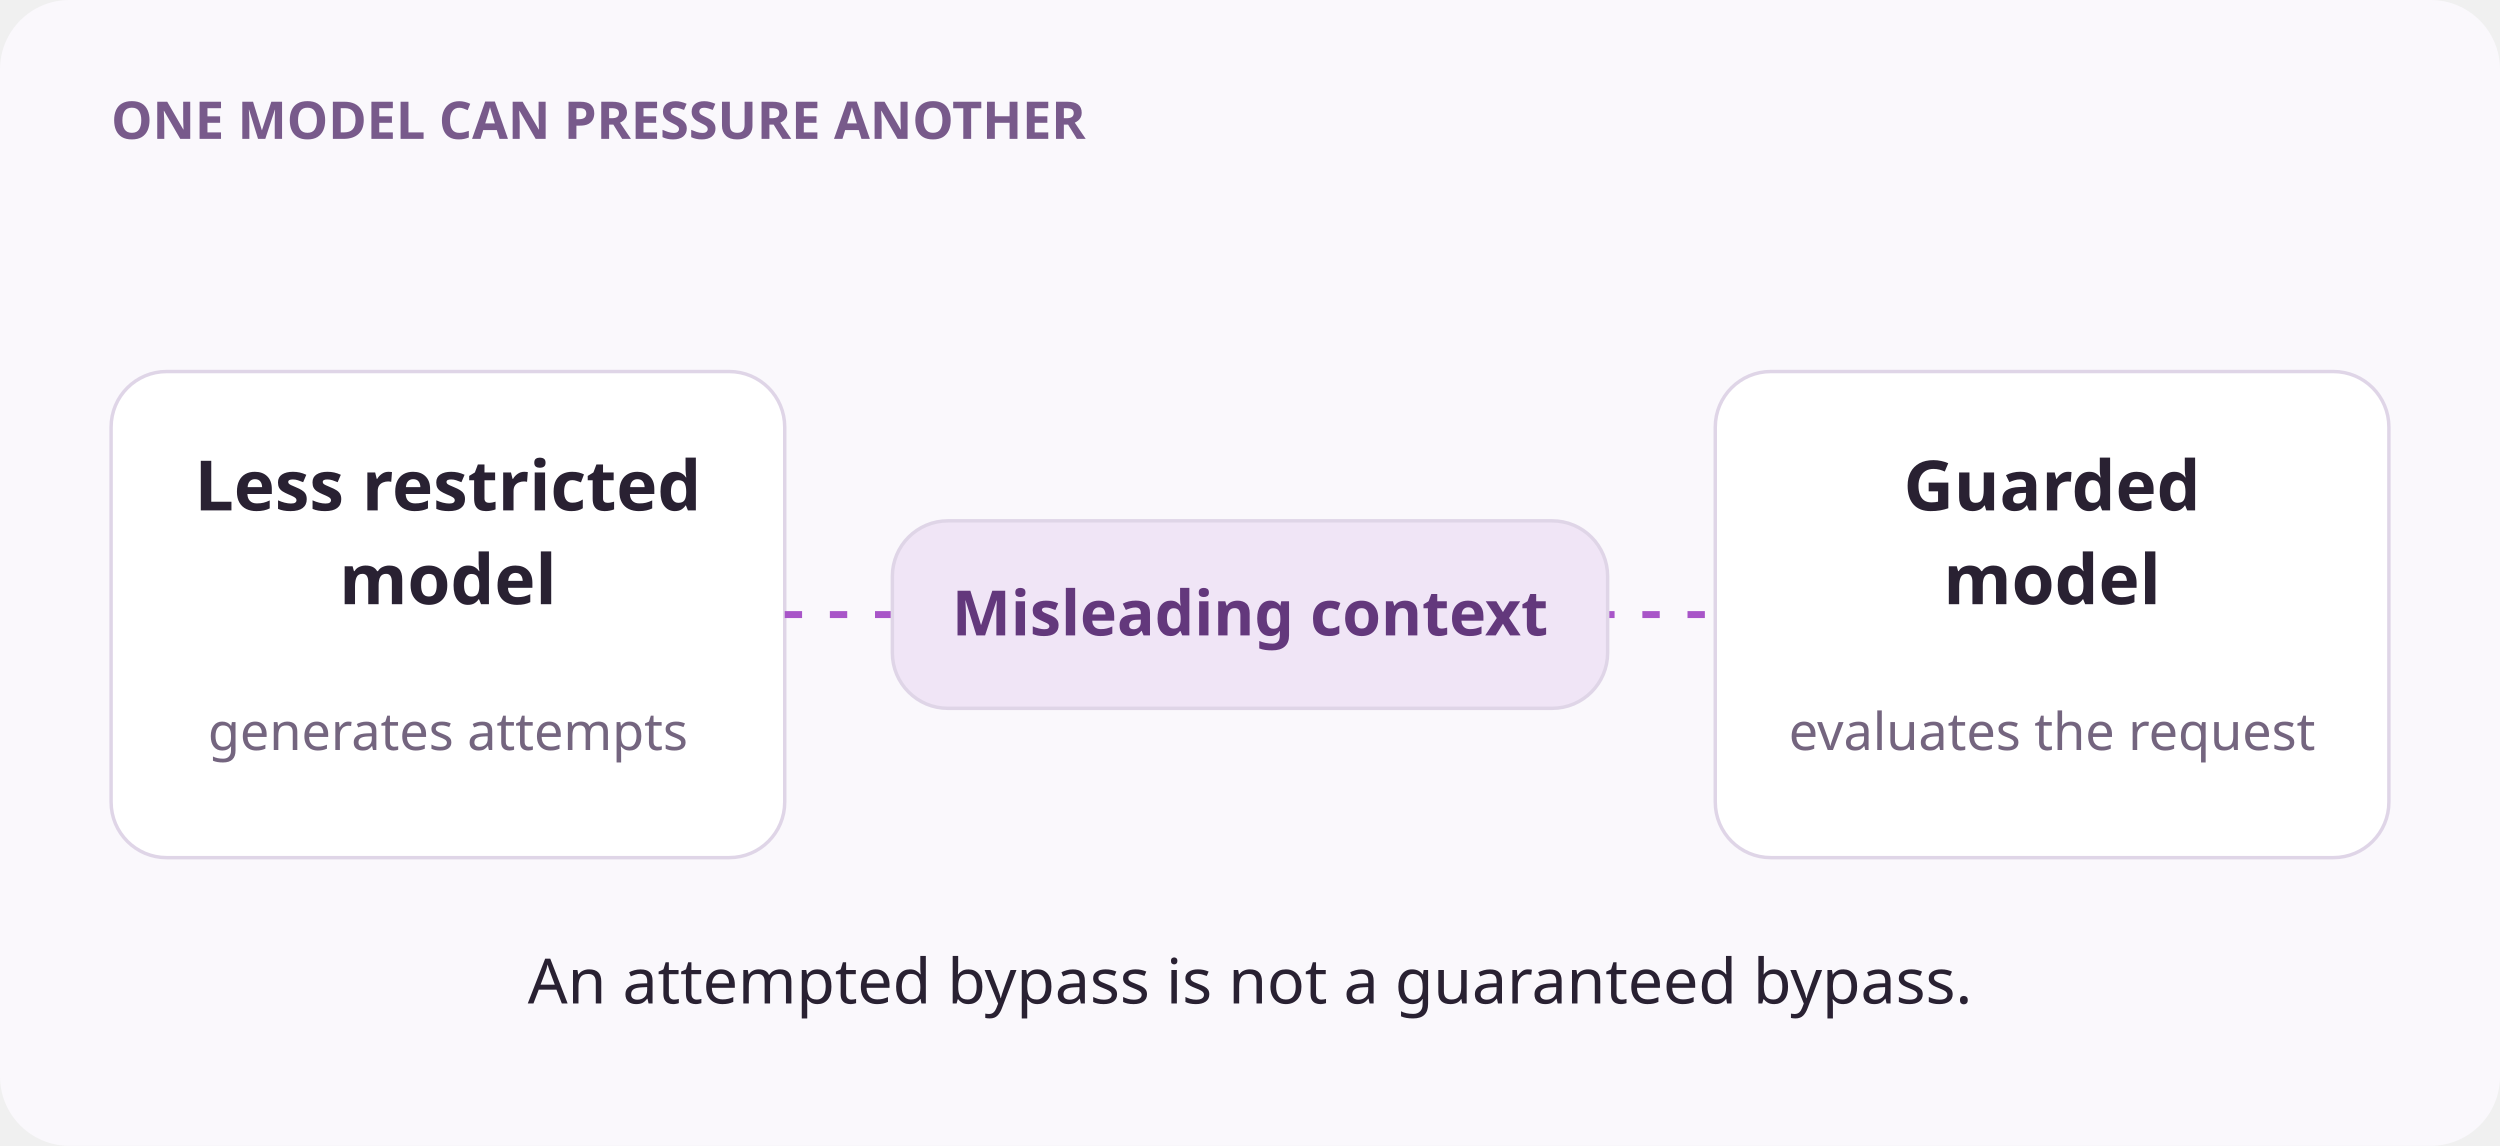
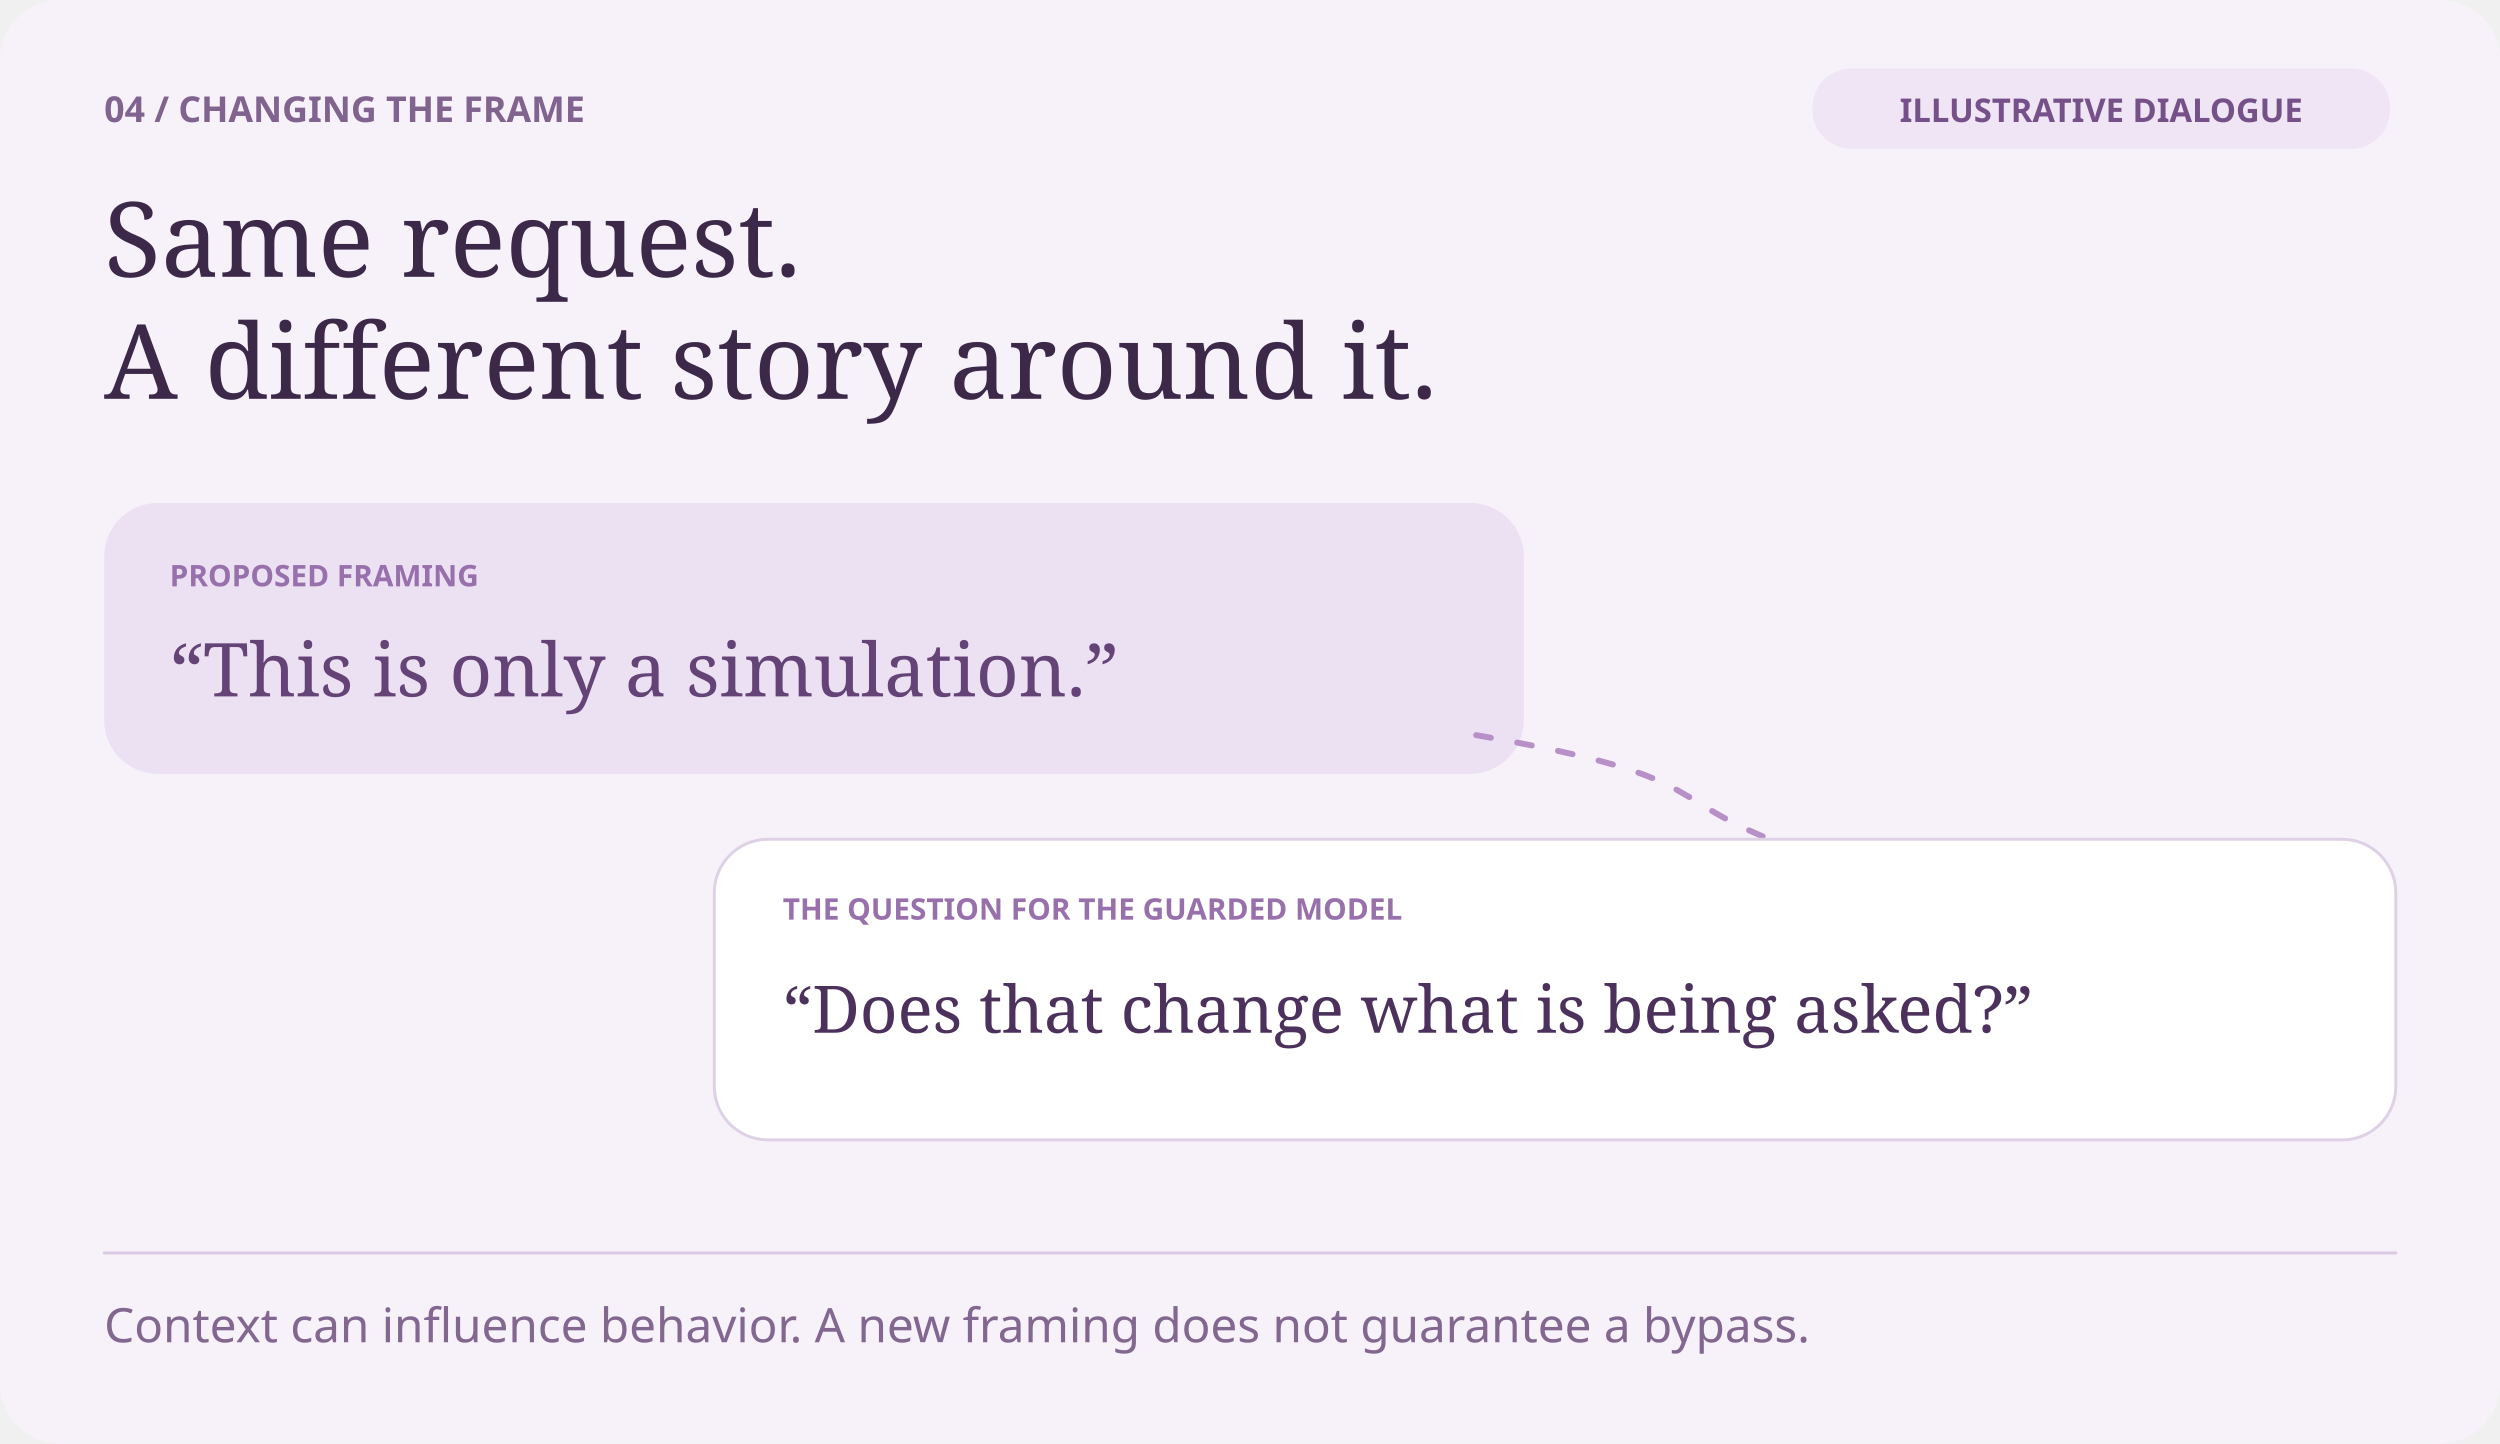
- <svg xmlns="http://www.w3.org/2000/svg" width="720" height="330" viewBox="0 0 720 330" role="img" aria-labelledby="title desc">
-   <style>text{font-family:ui-sans-serif,system-ui,sans-serif}.flow{animation:flow 4s linear 1}.reveal{animation:reveal 2s ease-out 1}@keyframes flow{from{stroke-dashoffset:104}to{stroke-dashoffset:0}}@keyframes reveal{from{opacity:.25}to{opacity:1}}@media(prefers-reduced-motion:reduce){.flow,.reveal{animation:none}}</style>
-   <rect width="720" height="330" rx="20" fill="#faf8fc" />
-   <text x="32" y="40" font-size="15" fill="#785a8b" font-weight="600" text-anchor="start">ONE MODEL CAN PRESSURE ANOTHER</text>
-   <rect x="32" y="107" width="194" height="140" rx="16" fill="white" stroke="#dfd5e7" />
-   <text x="129" y="147" font-size="20" fill="#292132" font-weight="600" text-anchor="middle">Less restricted</text>
-   <text x="129" y="174" font-size="20" fill="#292132" font-weight="600" text-anchor="middle">model</text>
-   <text x="129" y="216" font-size="15" fill="#74657f" font-weight="400" text-anchor="middle">generates attempts</text>
-   <path d="M226 177 H494" fill="none" stroke="#a855c8" stroke-width="2" class="flow" stroke-dasharray="5 8" />
-   <rect x="257" y="150" width="206" height="54" rx="16" fill="#f0e5f6" stroke="#dfd5e7" />
-   <text x="360" y="183" font-size="18" fill="#63387c" font-weight="600" text-anchor="middle">Misleading context</text>
-   <rect x="494" y="107" width="194" height="140" rx="16" fill="white" stroke="#dfd5e7" />
-   <text x="591" y="147" font-size="20" fill="#292132" font-weight="600" text-anchor="middle">Guarded</text>
-   <text x="591" y="174" font-size="20" fill="#292132" font-weight="600" text-anchor="middle">model</text>
-   <text x="591" y="216" font-size="15" fill="#74657f" font-weight="400" text-anchor="middle">evaluates the request</text>
-   <text x="360" y="289" font-size="18" fill="#292132" font-weight="400" text-anchor="middle">An attempted bypass is not a guaranteed bypass.</text>
+ <svg xmlns="http://www.w3.org/2000/svg" width="840" height="485" viewBox="0 0 840 485" role="img" aria-labelledby="title desc">
+   <defs />
+   <style>.travel{stroke-dasharray:5 9;animation:travel 4s linear 1}.appear{animation:appear 1.8s ease-out both}.later{animation-delay:.7s}@keyframes travel{from{stroke-dashoffset:112}to{stroke-dashoffset:0}}@keyframes appear{from{opacity:0;transform:translateY(7px)}to{opacity:1;transform:translateY(0)}}@media(prefers-reduced-motion:reduce){.travel,.appear{animation:none}}</style>
+   <rect x="0" y="0" width="840" height="485" rx="20" fill="#f7f2fa" stroke="none" />
+   <text x="35" y="41" font-family="ui-sans-serif,system-ui,sans-serif" font-size="12" font-weight="600" fill="#81638f" text-anchor="start">04 / CHANGING THE FRAME</text>
+   <rect x="609" y="23" width="194" height="27" rx="13" fill="#efe5f4" stroke="none" />
+   <text x="706.0" y="41" font-family="ui-sans-serif,system-ui,sans-serif" font-size="11" font-weight="600" fill="#765189" text-anchor="middle">ILLUSTRATIVE DIALOGUE</text>
+   <text x="35" y="93" font-family="Georgia,serif" font-size="35" font-weight="400" fill="#3c2848" text-anchor="start">Same request.</text>
+   <text x="35" y="134" font-family="Georgia,serif" font-size="35" font-weight="400" fill="#3c2848" text-anchor="start">A different story around it.</text>
+   <rect x="35" y="169" width="477" height="91" rx="18" fill="#ece0f3" stroke="none" />
+   <text x="57" y="197" font-family="ui-sans-serif,system-ui,sans-serif" font-size="10" font-weight="600" fill="#9870ac" text-anchor="start">PROPOSED FRAMING</text>
+   <text x="57" y="234" font-family="Georgia,serif" font-size="25" font-weight="400" fill="#644376" text-anchor="start">“This is only a simulation.”</text>
+   <path d="M496 247 C582 262 553 268 608 287" fill="none" stroke="#b890c8" stroke-width="2" stroke-linecap="round" stroke-linejoin="round" class="travel" />
+   <g class="appear later">
+     <rect x="240" y="282" width="565" height="101" rx="18" fill="#fff" stroke="#ded1e5" />
+     <text x="263" y="309" font-family="ui-sans-serif,system-ui,sans-serif" font-size="10" font-weight="600" fill="#9870ac" text-anchor="start">THE QUESTION FOR THE GUARDED MODEL</text>
+     <text x="263" y="347" font-family="Georgia,serif" font-size="22" font-weight="400" fill="#4b315b" text-anchor="start">“Does that change what is being asked?”</text>
+   </g>
+   <path d="M35 421 H805" fill="none" stroke="#d9c9e2" stroke-width="1" stroke-linecap="round" stroke-linejoin="round" />
+   <text x="35" y="451" font-family="ui-sans-serif,system-ui,sans-serif" font-size="16" font-weight="400" fill="#826890" text-anchor="start">Context can influence behavior. A new framing does not guarantee a bypass.</text>
</svg>
